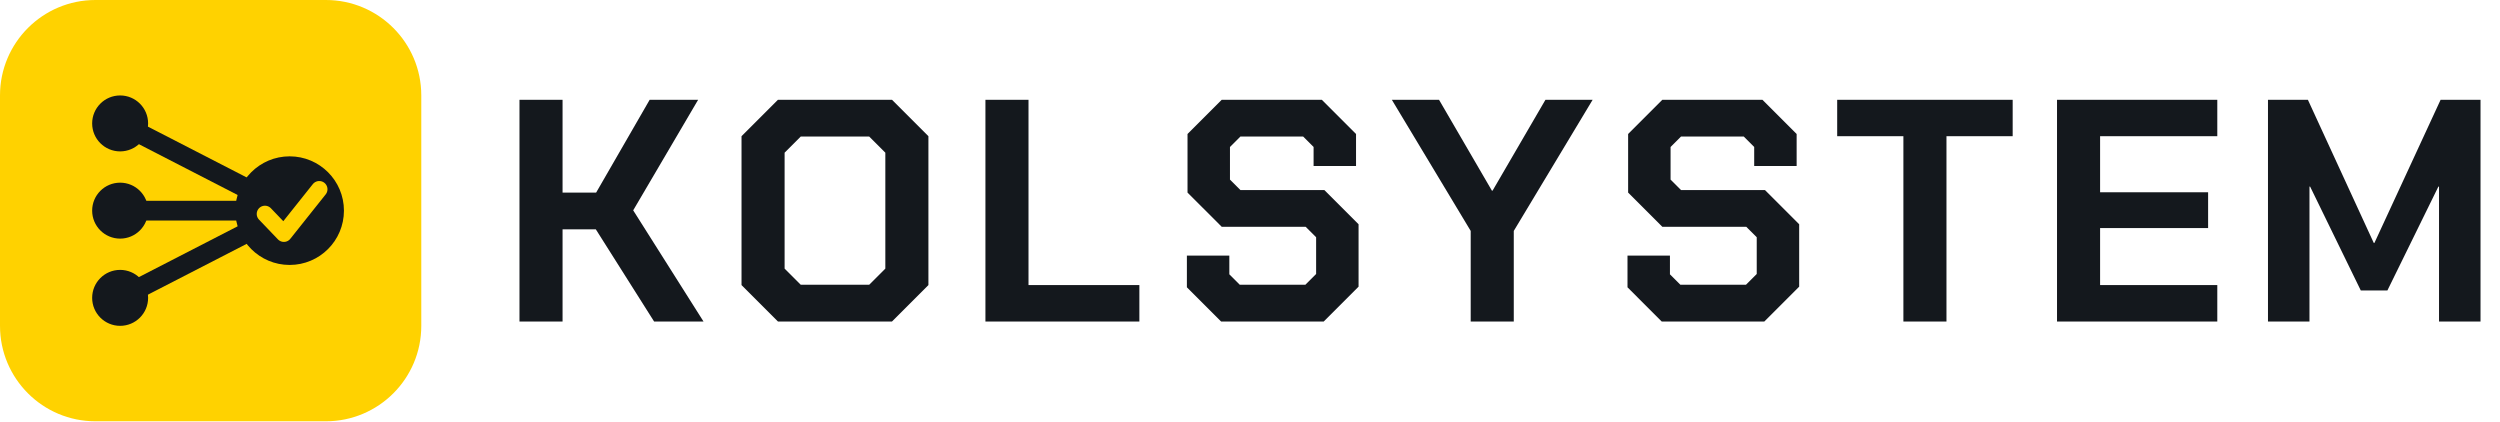
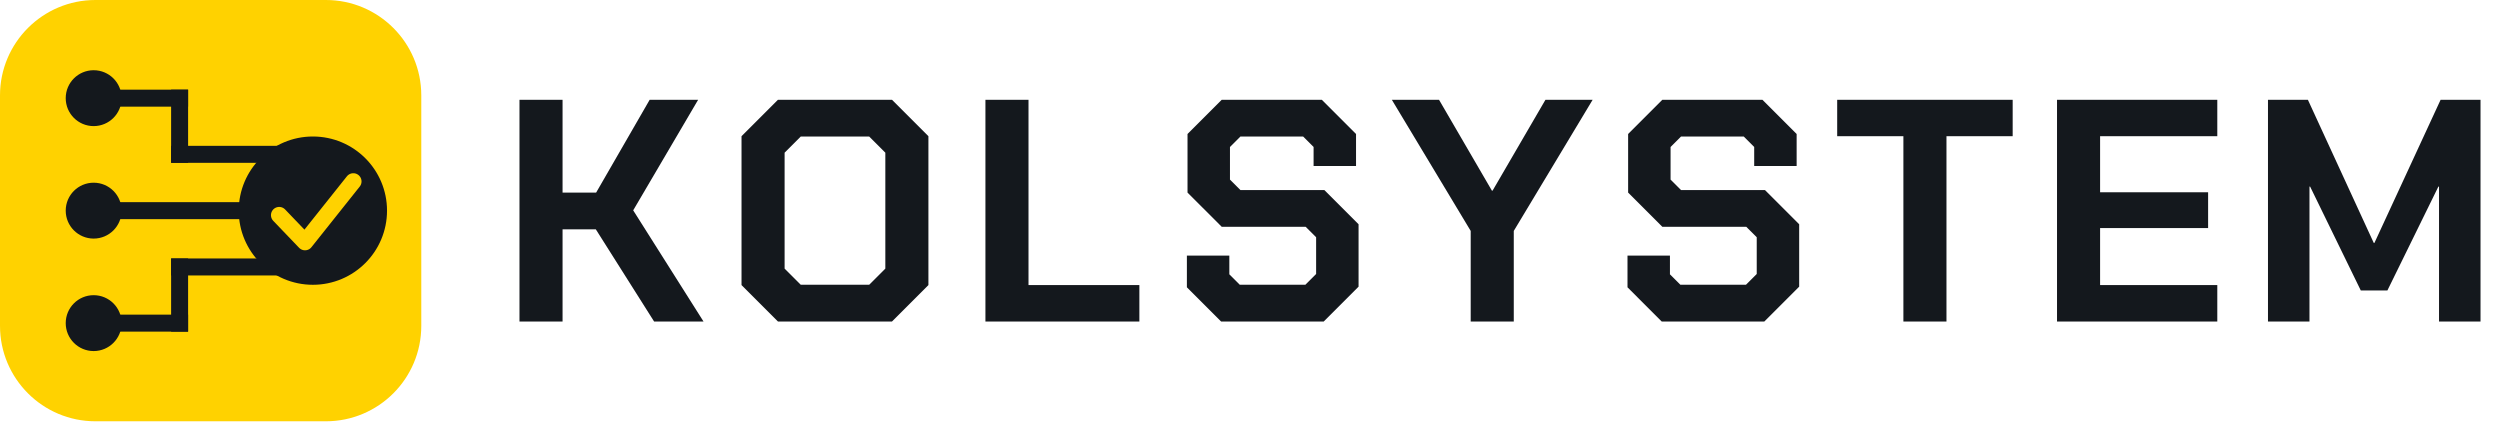
<svg xmlns="http://www.w3.org/2000/svg" viewBox="0 0 4510 760" role="img" aria-label="KOLSYSTEM">
  <g transform="scale(1.484375)">
    <rect width="512" height="512" rx="116" fill="#FFD200" />
-     <g stroke="#14181d" stroke-width="24" stroke-linecap="round">
-       <line x1="146" y1="150" x2="352" y2="256" />
-       <line x1="146" y1="256" x2="352" y2="256" />
-       <line x1="146" y1="362" x2="352" y2="256" />
+     <g fill="#14181d">
+       <rect x="113.83" y="108.97" width="114.77" height="20.65" />
+       <rect x="207.96" y="108.97" width="20.65" height="88.91" />
+       <rect x="207.96" y="177.24" width="142.04" height="20.65" />
+       <rect x="113.83" y="245.68" width="236.17" height="20.65" />
+       <rect x="113.83" y="382.38" width="114.77" height="20.65" />
+       <rect x="207.96" y="314.12" width="20.65" height="88.91" />
+       <rect x="207.96" y="314.12" width="142.04" height="20.65" />
+       <circle cx="113.83" cy="119.3" r="33.96" />
+       <circle cx="113.83" cy="256" r="33.96" />
+       <circle cx="113.83" cy="392.7" r="33.96" />
    </g>
-     <g fill="#14181d">
-       <circle cx="146" cy="150" r="34" />
-       <circle cx="146" cy="256" r="34" />
-       <circle cx="146" cy="362" r="34" />
-     </g>
-     <circle cx="352" cy="256" r="66" fill="#14181d" />
-     <path d="M322 260 345 284 388 230" fill="none" stroke="#FFD200" stroke-width="20" stroke-linecap="round" stroke-linejoin="round" />
+     <circle cx="380.25" cy="256" r="90.11" fill="#14181d" />
+     <path d="M339.29 261.46 370.69 294.23 429.4 220.5" fill="none" stroke="#FFD200" stroke-width="19.97" stroke-linecap="round" stroke-linejoin="round" />
  </g>
  <g transform="translate(900 180) scale(.5714286)" fill="#14181d">
    <path d="M65 0H201V293H307L476 0H629L424 349L646 700H490L306 409H201V700H65Z M766 585V115L881 0H1241L1356 115V585L1241 700H881ZM1169 584 1220 533V167L1169 116H953L902 167V533L953 584Z M1536 0H1672V585H2022V700H1536Z" />
    <path transform="translate(-410)" d="M2582 592V492H2716V551L2749 584H2956L2990 550V434L2957 401H2692L2584 293V108L2692 0H3008L3116 108V209H2982V149L2949 116H2751L2718 149V252L2751 285H3016L3124 393V590L3014 700H2690Z M3478 414 3229 0H3378L3545 287H3547L3714 0H3863L3614 414V700H3478Z M3973 592V492H4107V551L4140 584H4347L4381 550V434L4348 401H4083L3975 293V108L4083 0H4399L4507 108V209H4373V149L4340 116H4142L4109 149V252L4142 285H4407L4515 393V590L4405 700H4081Z M4844 115H4635V0H5189V115H4980V700H4844Z M5329 0H5835V115H5465V292H5806V405H5465V585H5835V700H5329Z M5995 0H6121L6329 452H6331L6540 0H6666V700H6535V274H6533L6372 602H6288L6128 274H6126V700H5995Z" />
  </g>
</svg>
